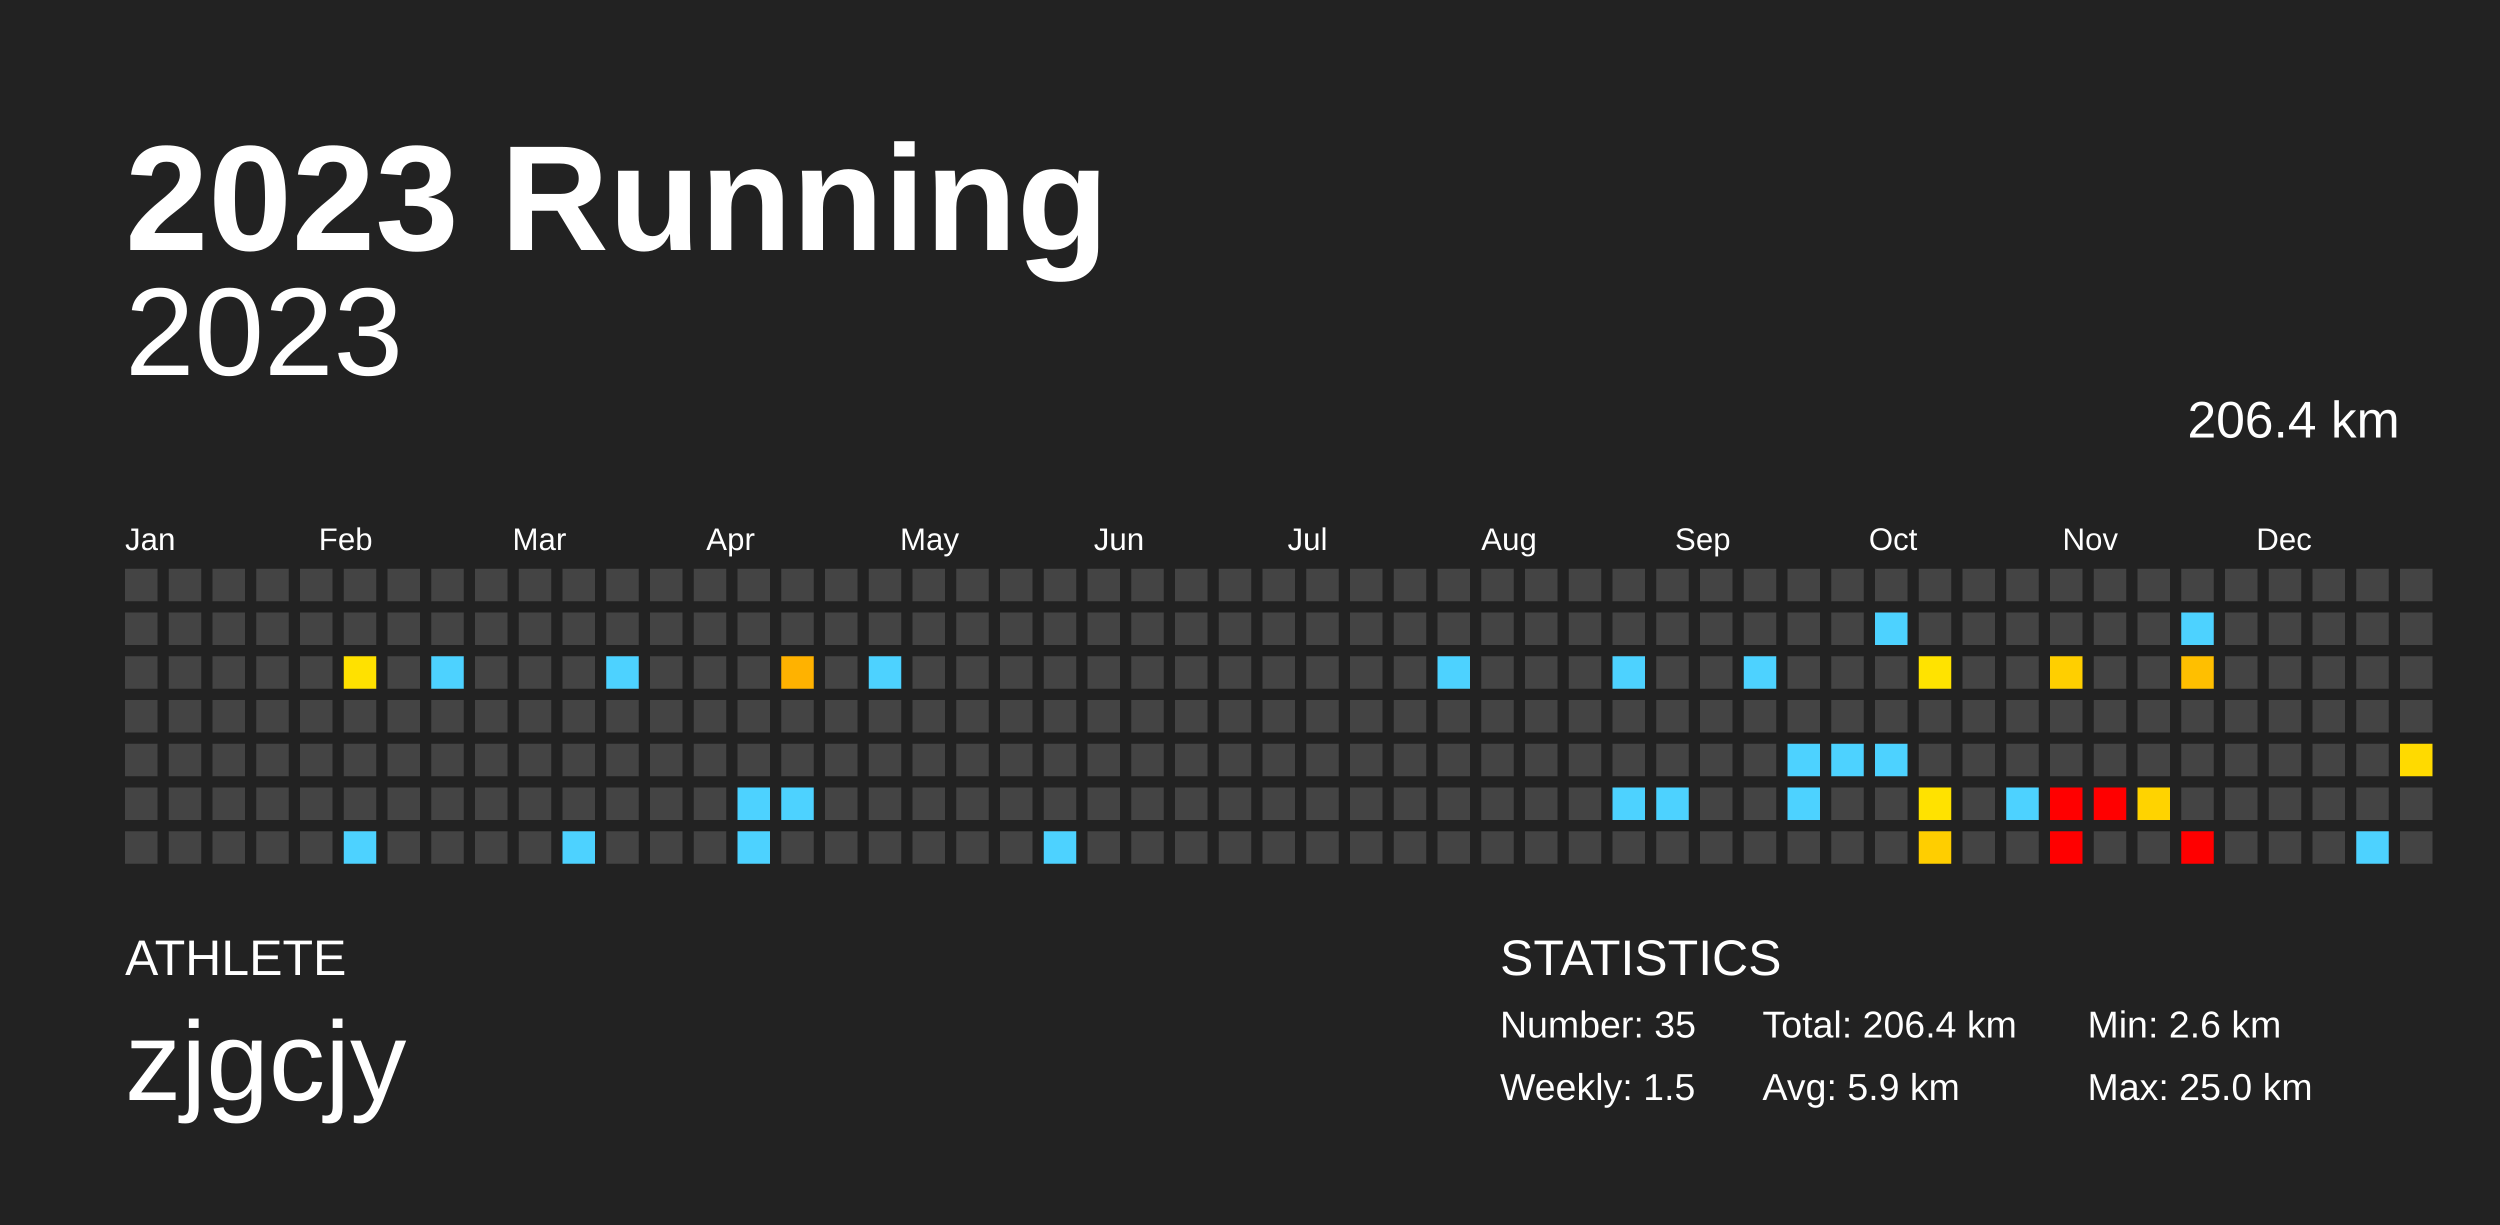
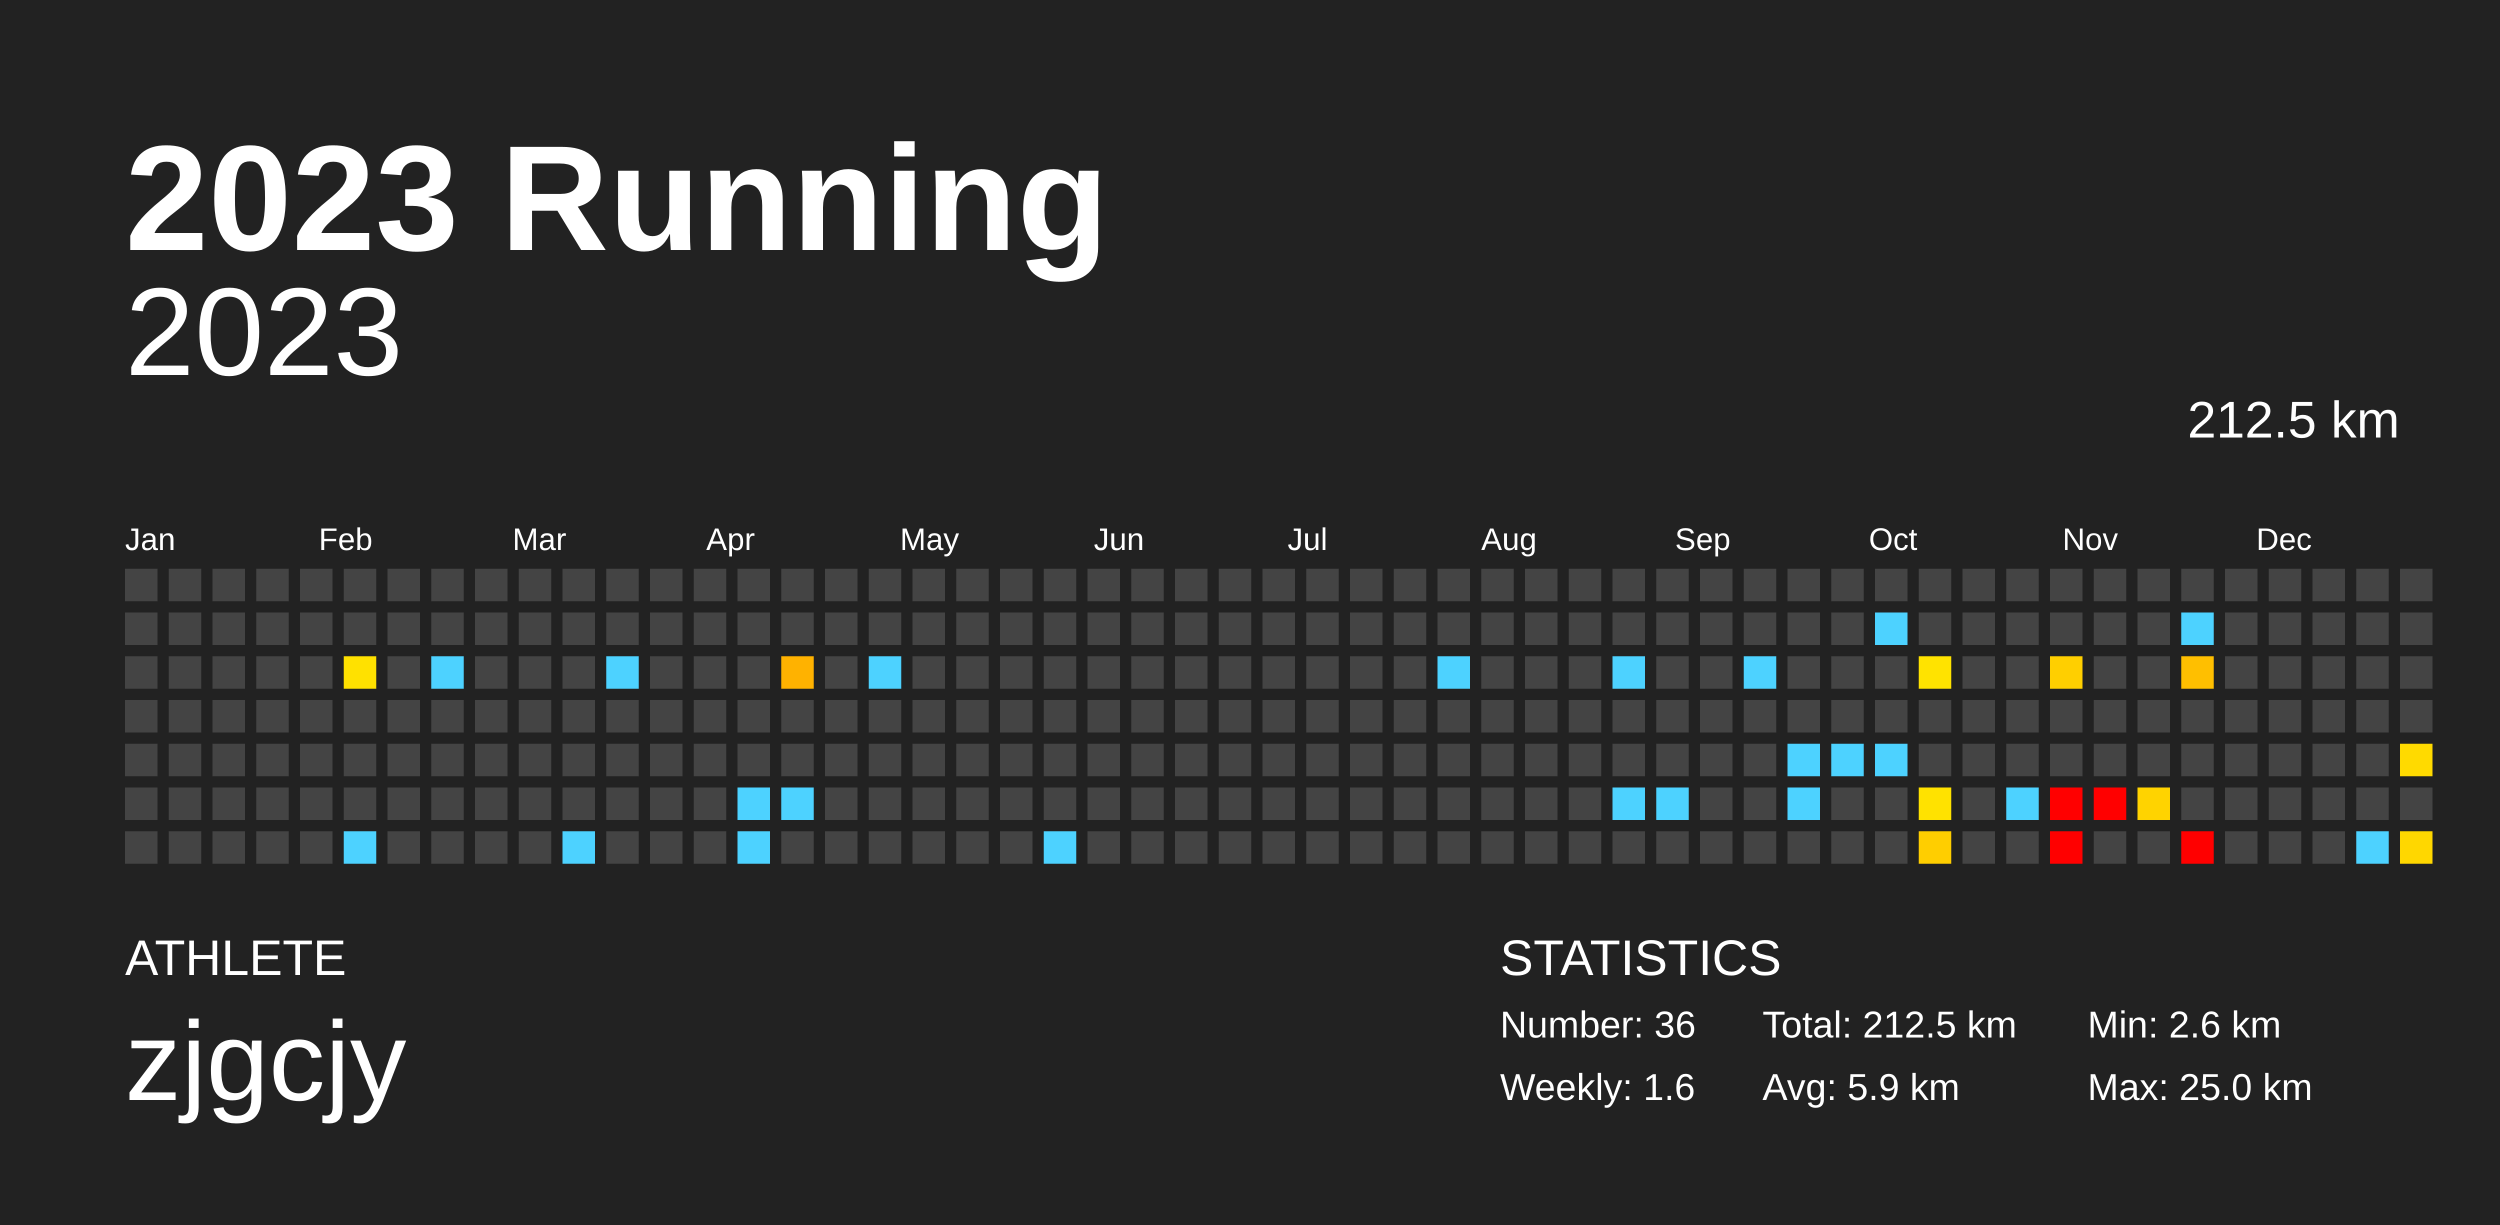
<svg xmlns="http://www.w3.org/2000/svg" baseProfile="full" height="98mm" version="1.1" viewBox="0,0,200,98" width="200mm">
  <defs />
  <rect fill="#222222" height="98" width="200" x="0" y="0" />
  <text fill="#FFFFFF" style="font-size:12px; font-family:Arial; font-weight:bold;" x="10" y="20">2023 Running</text>
  <text fill="#FFFFFF" style="font-size:4px; font-family:Arial" x="10" y="78">ATHLETE</text>
  <text fill="#FFFFFF" style="font-size:9px; font-family:Arial" x="10" y="88">zjgcjy</text>
  <text fill="#FFFFFF" style="font-size:4px; font-family:Arial" x="120" y="78">STATISTICS</text>
-   <text fill="#FFFFFF" style="font-size:3px; font-family:Arial" x="120" y="83">Number: 35</text>
-   <text fill="#FFFFFF" style="font-size:3px; font-family:Arial" x="120" y="88">Weekly: 1.5</text>
-   <text fill="#FFFFFF" style="font-size:3px; font-family:Arial" x="141" y="83">Total: 206.4 km</text>
+   <text fill="#FFFFFF" style="font-size:3px; font-family:Arial" x="120" y="83">Number: 36</text>
+   <text fill="#FFFFFF" style="font-size:3px; font-family:Arial" x="120" y="88">Weekly: 1.6</text>
+   <text fill="#FFFFFF" style="font-size:3px; font-family:Arial" x="141" y="83">Total: 212.5 km</text>
  <text fill="#FFFFFF" style="font-size:3px; font-family:Arial" x="141" y="88">Avg: 5.9 km</text>
  <text fill="#FFFFFF" style="font-size:3px; font-family:Arial" x="167" y="83">Min: 2.6 km</text>
  <text fill="#FFFFFF" style="font-size:3px; font-family:Arial" x="167" y="88">Max: 25.0 km</text>
  <text alignment-baseline="hanging" fill="#FFFFFF" style="font-size:10.0px; font-family:Arial;" x="10" y="30">2023</text>
-   <text alignment-baseline="hanging" fill="#FFFFFF" style="font-size:4.125px; font-family:Arial;" x="175" y="35">206.4 km</text>
+   <text alignment-baseline="hanging" fill="#FFFFFF" style="font-size:4.125px; font-family:Arial;" x="175" y="35">212.5 km</text>
  <text fill="#FFFFFF" style="font-size:2.5px; font-family:Arial" x="10.0" y="44">Jan</text>
  <text fill="#FFFFFF" style="font-size:2.5px; font-family:Arial" x="25.5" y="44">Feb</text>
  <text fill="#FFFFFF" style="font-size:2.5px; font-family:Arial" x="41.0" y="44">Mar</text>
  <text fill="#FFFFFF" style="font-size:2.5px; font-family:Arial" x="56.5" y="44">Apr</text>
  <text fill="#FFFFFF" style="font-size:2.5px; font-family:Arial" x="72.0" y="44">May</text>
  <text fill="#FFFFFF" style="font-size:2.5px; font-family:Arial" x="87.5" y="44">Jun</text>
  <text fill="#FFFFFF" style="font-size:2.5px; font-family:Arial" x="103.0" y="44">Jul</text>
  <text fill="#FFFFFF" style="font-size:2.5px; font-family:Arial" x="118.5" y="44">Aug</text>
  <text fill="#FFFFFF" style="font-size:2.5px; font-family:Arial" x="134.0" y="44">Sep</text>
  <text fill="#FFFFFF" style="font-size:2.5px; font-family:Arial" x="149.5" y="44">Oct</text>
  <text fill="#FFFFFF" style="font-size:2.5px; font-family:Arial" x="165.0" y="44">Nov</text>
  <text fill="#FFFFFF" style="font-size:2.5px; font-family:Arial" x="180.5" y="44">Dec</text>
  <rect fill="#444444" height="2.6" width="2.6" x="10.0" y="45.5" />
  <rect fill="#444444" height="2.6" width="2.6" x="10.0" y="49.0" />
  <rect fill="#444444" height="2.6" width="2.6" x="10.0" y="52.5" />
  <rect fill="#444444" height="2.6" width="2.6" x="10.0" y="56.0" />
  <rect fill="#444444" height="2.6" width="2.6" x="10.0" y="59.5" />
  <rect fill="#444444" height="2.6" width="2.6" x="10.0" y="63.0" />
  <rect fill="#444444" height="2.6" width="2.6" x="10.0" y="66.5" />
  <rect fill="#444444" height="2.6" width="2.6" x="13.5" y="45.5" />
  <rect fill="#444444" height="2.6" width="2.6" x="13.5" y="49.0" />
  <rect fill="#444444" height="2.6" width="2.6" x="13.5" y="52.5" />
  <rect fill="#444444" height="2.6" width="2.6" x="13.5" y="56.0" />
  <rect fill="#444444" height="2.6" width="2.6" x="13.5" y="59.5" />
  <rect fill="#444444" height="2.6" width="2.6" x="13.5" y="63.0" />
  <rect fill="#444444" height="2.6" width="2.6" x="13.5" y="66.5" />
  <rect fill="#444444" height="2.6" width="2.6" x="17.0" y="45.5" />
  <rect fill="#444444" height="2.6" width="2.6" x="17.0" y="49.0" />
  <rect fill="#444444" height="2.6" width="2.6" x="17.0" y="52.5" />
  <rect fill="#444444" height="2.6" width="2.6" x="17.0" y="56.0" />
  <rect fill="#444444" height="2.6" width="2.6" x="17.0" y="59.5" />
  <rect fill="#444444" height="2.6" width="2.6" x="17.0" y="63.0" />
  <rect fill="#444444" height="2.6" width="2.6" x="17.0" y="66.5" />
  <rect fill="#444444" height="2.6" width="2.6" x="20.5" y="45.5" />
  <rect fill="#444444" height="2.6" width="2.6" x="20.5" y="49.0" />
  <rect fill="#444444" height="2.6" width="2.6" x="20.5" y="52.5" />
  <rect fill="#444444" height="2.6" width="2.6" x="20.5" y="56.0" />
  <rect fill="#444444" height="2.6" width="2.6" x="20.5" y="59.5" />
  <rect fill="#444444" height="2.6" width="2.6" x="20.5" y="63.0" />
  <rect fill="#444444" height="2.6" width="2.6" x="20.5" y="66.5" />
  <rect fill="#444444" height="2.6" width="2.6" x="24.0" y="45.5" />
  <rect fill="#444444" height="2.6" width="2.6" x="24.0" y="49.0" />
  <rect fill="#444444" height="2.6" width="2.6" x="24.0" y="52.5" />
  <rect fill="#444444" height="2.6" width="2.6" x="24.0" y="56.0" />
  <rect fill="#444444" height="2.6" width="2.6" x="24.0" y="59.5" />
  <rect fill="#444444" height="2.6" width="2.6" x="24.0" y="63.0" />
  <rect fill="#444444" height="2.6" width="2.6" x="24.0" y="66.5" />
  <rect fill="#444444" height="2.6" width="2.6" x="27.5" y="45.5" />
  <rect fill="#444444" height="2.6" width="2.6" x="27.5" y="49.0" />
  <rect fill="#ffe100" height="2.6" width="2.6" x="27.5" y="52.5" />
  <rect fill="#444444" height="2.6" width="2.6" x="27.5" y="56.0" />
  <rect fill="#444444" height="2.6" width="2.6" x="27.5" y="59.5" />
  <rect fill="#444444" height="2.6" width="2.6" x="27.5" y="63.0" />
  <rect fill="#4dd2ff" height="2.6" width="2.6" x="27.5" y="66.5" />
  <rect fill="#444444" height="2.6" width="2.6" x="31.0" y="45.5" />
  <rect fill="#444444" height="2.6" width="2.6" x="31.0" y="49.0" />
  <rect fill="#444444" height="2.6" width="2.6" x="31.0" y="52.5" />
  <rect fill="#444444" height="2.6" width="2.6" x="31.0" y="56.0" />
  <rect fill="#444444" height="2.6" width="2.6" x="31.0" y="59.5" />
  <rect fill="#444444" height="2.6" width="2.6" x="31.0" y="63.0" />
  <rect fill="#444444" height="2.6" width="2.6" x="31.0" y="66.5" />
  <rect fill="#444444" height="2.6" width="2.6" x="34.5" y="45.5" />
  <rect fill="#444444" height="2.6" width="2.6" x="34.5" y="49.0" />
  <rect fill="#4dd2ff" height="2.6" width="2.6" x="34.5" y="52.5" />
  <rect fill="#444444" height="2.6" width="2.6" x="34.5" y="56.0" />
  <rect fill="#444444" height="2.6" width="2.6" x="34.5" y="59.5" />
  <rect fill="#444444" height="2.6" width="2.6" x="34.5" y="63.0" />
  <rect fill="#444444" height="2.6" width="2.6" x="34.5" y="66.5" />
  <rect fill="#444444" height="2.6" width="2.6" x="38.0" y="45.5" />
  <rect fill="#444444" height="2.6" width="2.6" x="38.0" y="49.0" />
  <rect fill="#444444" height="2.6" width="2.6" x="38.0" y="52.5" />
  <rect fill="#444444" height="2.6" width="2.6" x="38.0" y="56.0" />
  <rect fill="#444444" height="2.6" width="2.6" x="38.0" y="59.5" />
  <rect fill="#444444" height="2.6" width="2.6" x="38.0" y="63.0" />
  <rect fill="#444444" height="2.6" width="2.6" x="38.0" y="66.5" />
  <rect fill="#444444" height="2.6" width="2.6" x="41.5" y="45.5" />
  <rect fill="#444444" height="2.6" width="2.6" x="41.5" y="49.0" />
  <rect fill="#444444" height="2.6" width="2.6" x="41.5" y="52.5" />
  <rect fill="#444444" height="2.6" width="2.6" x="41.5" y="56.0" />
  <rect fill="#444444" height="2.6" width="2.6" x="41.5" y="59.5" />
  <rect fill="#444444" height="2.6" width="2.6" x="41.5" y="63.0" />
  <rect fill="#444444" height="2.6" width="2.6" x="41.5" y="66.5" />
  <rect fill="#444444" height="2.6" width="2.6" x="45.0" y="45.5" />
  <rect fill="#444444" height="2.6" width="2.6" x="45.0" y="49.0" />
  <rect fill="#444444" height="2.6" width="2.6" x="45.0" y="52.5" />
  <rect fill="#444444" height="2.6" width="2.6" x="45.0" y="56.0" />
  <rect fill="#444444" height="2.6" width="2.6" x="45.0" y="59.5" />
  <rect fill="#444444" height="2.6" width="2.6" x="45.0" y="63.0" />
  <rect fill="#4dd2ff" height="2.6" width="2.6" x="45.0" y="66.5" />
  <rect fill="#444444" height="2.6" width="2.6" x="48.5" y="45.5" />
  <rect fill="#444444" height="2.6" width="2.6" x="48.5" y="49.0" />
  <rect fill="#4dd2ff" height="2.6" width="2.6" x="48.5" y="52.5" />
  <rect fill="#444444" height="2.6" width="2.6" x="48.5" y="56.0" />
  <rect fill="#444444" height="2.6" width="2.6" x="48.5" y="59.5" />
  <rect fill="#444444" height="2.6" width="2.6" x="48.5" y="63.0" />
  <rect fill="#444444" height="2.6" width="2.6" x="48.5" y="66.5" />
  <rect fill="#444444" height="2.6" width="2.6" x="52.0" y="45.5" />
  <rect fill="#444444" height="2.6" width="2.6" x="52.0" y="49.0" />
  <rect fill="#444444" height="2.6" width="2.6" x="52.0" y="52.5" />
  <rect fill="#444444" height="2.6" width="2.6" x="52.0" y="56.0" />
  <rect fill="#444444" height="2.6" width="2.6" x="52.0" y="59.5" />
  <rect fill="#444444" height="2.6" width="2.6" x="52.0" y="63.0" />
  <rect fill="#444444" height="2.6" width="2.6" x="52.0" y="66.5" />
  <rect fill="#444444" height="2.6" width="2.6" x="55.5" y="45.5" />
  <rect fill="#444444" height="2.6" width="2.6" x="55.5" y="49.0" />
  <rect fill="#444444" height="2.6" width="2.6" x="55.5" y="52.5" />
  <rect fill="#444444" height="2.6" width="2.6" x="55.5" y="56.0" />
  <rect fill="#444444" height="2.6" width="2.6" x="55.5" y="59.5" />
  <rect fill="#444444" height="2.6" width="2.6" x="55.5" y="63.0" />
  <rect fill="#444444" height="2.6" width="2.6" x="55.5" y="66.5" />
  <rect fill="#444444" height="2.6" width="2.6" x="59.0" y="45.5" />
  <rect fill="#444444" height="2.6" width="2.6" x="59.0" y="49.0" />
  <rect fill="#444444" height="2.6" width="2.6" x="59.0" y="52.5" />
  <rect fill="#444444" height="2.6" width="2.6" x="59.0" y="56.0" />
  <rect fill="#444444" height="2.6" width="2.6" x="59.0" y="59.5" />
  <rect fill="#4dd2ff" height="2.6" width="2.6" x="59.0" y="63.0" />
  <rect fill="#4dd2ff" height="2.6" width="2.6" x="59.0" y="66.5" />
  <rect fill="#444444" height="2.6" width="2.6" x="62.5" y="45.5" />
  <rect fill="#444444" height="2.6" width="2.6" x="62.5" y="49.0" />
  <rect fill="#ffb200" height="2.6" width="2.6" x="62.5" y="52.5" />
  <rect fill="#444444" height="2.6" width="2.6" x="62.5" y="56.0" />
  <rect fill="#444444" height="2.6" width="2.6" x="62.5" y="59.5" />
  <rect fill="#4dd2ff" height="2.6" width="2.6" x="62.5" y="63.0" />
  <rect fill="#444444" height="2.6" width="2.6" x="62.5" y="66.5" />
  <rect fill="#444444" height="2.6" width="2.6" x="66.0" y="45.5" />
  <rect fill="#444444" height="2.6" width="2.6" x="66.0" y="49.0" />
  <rect fill="#444444" height="2.6" width="2.6" x="66.0" y="52.5" />
  <rect fill="#444444" height="2.6" width="2.6" x="66.0" y="56.0" />
  <rect fill="#444444" height="2.6" width="2.6" x="66.0" y="59.5" />
  <rect fill="#444444" height="2.6" width="2.6" x="66.0" y="63.0" />
  <rect fill="#444444" height="2.6" width="2.6" x="66.0" y="66.5" />
  <rect fill="#444444" height="2.6" width="2.6" x="69.5" y="45.5" />
  <rect fill="#444444" height="2.6" width="2.6" x="69.5" y="49.0" />
  <rect fill="#4dd2ff" height="2.6" width="2.6" x="69.5" y="52.5" />
  <rect fill="#444444" height="2.6" width="2.6" x="69.5" y="56.0" />
  <rect fill="#444444" height="2.6" width="2.6" x="69.5" y="59.5" />
  <rect fill="#444444" height="2.6" width="2.6" x="69.5" y="63.0" />
  <rect fill="#444444" height="2.6" width="2.6" x="69.5" y="66.5" />
  <rect fill="#444444" height="2.6" width="2.6" x="73.0" y="45.5" />
  <rect fill="#444444" height="2.6" width="2.6" x="73.0" y="49.0" />
  <rect fill="#444444" height="2.6" width="2.6" x="73.0" y="52.5" />
  <rect fill="#444444" height="2.6" width="2.6" x="73.0" y="56.0" />
  <rect fill="#444444" height="2.6" width="2.6" x="73.0" y="59.5" />
  <rect fill="#444444" height="2.6" width="2.6" x="73.0" y="63.0" />
  <rect fill="#444444" height="2.6" width="2.6" x="73.0" y="66.5" />
  <rect fill="#444444" height="2.6" width="2.6" x="76.5" y="45.5" />
  <rect fill="#444444" height="2.6" width="2.6" x="76.5" y="49.0" />
  <rect fill="#444444" height="2.6" width="2.6" x="76.5" y="52.5" />
  <rect fill="#444444" height="2.6" width="2.6" x="76.5" y="56.0" />
  <rect fill="#444444" height="2.6" width="2.6" x="76.5" y="59.5" />
  <rect fill="#444444" height="2.6" width="2.6" x="76.5" y="63.0" />
  <rect fill="#444444" height="2.6" width="2.6" x="76.5" y="66.5" />
  <rect fill="#444444" height="2.6" width="2.6" x="80.0" y="45.5" />
  <rect fill="#444444" height="2.6" width="2.6" x="80.0" y="49.0" />
  <rect fill="#444444" height="2.6" width="2.6" x="80.0" y="52.5" />
  <rect fill="#444444" height="2.6" width="2.6" x="80.0" y="56.0" />
  <rect fill="#444444" height="2.6" width="2.6" x="80.0" y="59.5" />
  <rect fill="#444444" height="2.6" width="2.6" x="80.0" y="63.0" />
  <rect fill="#444444" height="2.6" width="2.6" x="80.0" y="66.5" />
  <rect fill="#444444" height="2.6" width="2.6" x="83.5" y="45.5" />
  <rect fill="#444444" height="2.6" width="2.6" x="83.5" y="49.0" />
  <rect fill="#444444" height="2.6" width="2.6" x="83.5" y="52.5" />
  <rect fill="#444444" height="2.6" width="2.6" x="83.5" y="56.0" />
  <rect fill="#444444" height="2.6" width="2.6" x="83.5" y="59.5" />
  <rect fill="#444444" height="2.6" width="2.6" x="83.5" y="63.0" />
  <rect fill="#4dd2ff" height="2.6" width="2.6" x="83.5" y="66.5" />
  <rect fill="#444444" height="2.6" width="2.6" x="87.0" y="45.5" />
  <rect fill="#444444" height="2.6" width="2.6" x="87.0" y="49.0" />
  <rect fill="#444444" height="2.6" width="2.6" x="87.0" y="52.5" />
  <rect fill="#444444" height="2.6" width="2.6" x="87.0" y="56.0" />
  <rect fill="#444444" height="2.6" width="2.6" x="87.0" y="59.5" />
  <rect fill="#444444" height="2.6" width="2.6" x="87.0" y="63.0" />
  <rect fill="#444444" height="2.6" width="2.6" x="87.0" y="66.5" />
  <rect fill="#444444" height="2.6" width="2.6" x="90.5" y="45.5" />
  <rect fill="#444444" height="2.6" width="2.6" x="90.5" y="49.0" />
  <rect fill="#444444" height="2.6" width="2.6" x="90.5" y="52.5" />
  <rect fill="#444444" height="2.6" width="2.6" x="90.5" y="56.0" />
  <rect fill="#444444" height="2.6" width="2.6" x="90.5" y="59.5" />
  <rect fill="#444444" height="2.6" width="2.6" x="90.5" y="63.0" />
  <rect fill="#444444" height="2.6" width="2.6" x="90.5" y="66.5" />
  <rect fill="#444444" height="2.6" width="2.6" x="94.0" y="45.5" />
  <rect fill="#444444" height="2.6" width="2.6" x="94.0" y="49.0" />
  <rect fill="#444444" height="2.6" width="2.6" x="94.0" y="52.5" />
  <rect fill="#444444" height="2.6" width="2.6" x="94.0" y="56.0" />
  <rect fill="#444444" height="2.6" width="2.6" x="94.0" y="59.5" />
  <rect fill="#444444" height="2.6" width="2.6" x="94.0" y="63.0" />
  <rect fill="#444444" height="2.6" width="2.6" x="94.0" y="66.5" />
  <rect fill="#444444" height="2.6" width="2.6" x="97.5" y="45.5" />
  <rect fill="#444444" height="2.6" width="2.6" x="97.5" y="49.0" />
  <rect fill="#444444" height="2.6" width="2.6" x="97.5" y="52.5" />
  <rect fill="#444444" height="2.6" width="2.6" x="97.5" y="56.0" />
  <rect fill="#444444" height="2.6" width="2.6" x="97.5" y="59.5" />
  <rect fill="#444444" height="2.6" width="2.6" x="97.5" y="63.0" />
  <rect fill="#444444" height="2.6" width="2.6" x="97.5" y="66.5" />
  <rect fill="#444444" height="2.6" width="2.6" x="101.0" y="45.5" />
  <rect fill="#444444" height="2.6" width="2.6" x="101.0" y="49.0" />
  <rect fill="#444444" height="2.6" width="2.6" x="101.0" y="52.5" />
  <rect fill="#444444" height="2.6" width="2.6" x="101.0" y="56.0" />
  <rect fill="#444444" height="2.6" width="2.6" x="101.0" y="59.5" />
  <rect fill="#444444" height="2.6" width="2.6" x="101.0" y="63.0" />
  <rect fill="#444444" height="2.6" width="2.6" x="101.0" y="66.5" />
  <rect fill="#444444" height="2.6" width="2.6" x="104.5" y="45.5" />
  <rect fill="#444444" height="2.6" width="2.6" x="104.5" y="49.0" />
  <rect fill="#444444" height="2.6" width="2.6" x="104.5" y="52.5" />
  <rect fill="#444444" height="2.6" width="2.6" x="104.5" y="56.0" />
  <rect fill="#444444" height="2.6" width="2.6" x="104.5" y="59.5" />
  <rect fill="#444444" height="2.6" width="2.6" x="104.5" y="63.0" />
  <rect fill="#444444" height="2.6" width="2.6" x="104.5" y="66.5" />
  <rect fill="#444444" height="2.6" width="2.6" x="108.0" y="45.5" />
  <rect fill="#444444" height="2.6" width="2.6" x="108.0" y="49.0" />
  <rect fill="#444444" height="2.6" width="2.6" x="108.0" y="52.5" />
  <rect fill="#444444" height="2.6" width="2.6" x="108.0" y="56.0" />
  <rect fill="#444444" height="2.6" width="2.6" x="108.0" y="59.5" />
  <rect fill="#444444" height="2.6" width="2.6" x="108.0" y="63.0" />
  <rect fill="#444444" height="2.6" width="2.6" x="108.0" y="66.5" />
  <rect fill="#444444" height="2.6" width="2.6" x="111.5" y="45.5" />
  <rect fill="#444444" height="2.6" width="2.6" x="111.5" y="49.0" />
  <rect fill="#444444" height="2.6" width="2.6" x="111.5" y="52.5" />
  <rect fill="#444444" height="2.6" width="2.6" x="111.5" y="56.0" />
  <rect fill="#444444" height="2.6" width="2.6" x="111.5" y="59.5" />
  <rect fill="#444444" height="2.6" width="2.6" x="111.5" y="63.0" />
  <rect fill="#444444" height="2.6" width="2.6" x="111.5" y="66.5" />
  <rect fill="#444444" height="2.6" width="2.6" x="115.0" y="45.5" />
  <rect fill="#444444" height="2.6" width="2.6" x="115.0" y="49.0" />
  <rect fill="#4dd2ff" height="2.6" width="2.6" x="115.0" y="52.5" />
  <rect fill="#444444" height="2.6" width="2.6" x="115.0" y="56.0" />
  <rect fill="#444444" height="2.6" width="2.6" x="115.0" y="59.5" />
  <rect fill="#444444" height="2.6" width="2.6" x="115.0" y="63.0" />
  <rect fill="#444444" height="2.6" width="2.6" x="115.0" y="66.5" />
  <rect fill="#444444" height="2.6" width="2.6" x="118.5" y="45.5" />
  <rect fill="#444444" height="2.6" width="2.6" x="118.5" y="49.0" />
  <rect fill="#444444" height="2.6" width="2.6" x="118.5" y="52.5" />
  <rect fill="#444444" height="2.6" width="2.6" x="118.5" y="56.0" />
  <rect fill="#444444" height="2.6" width="2.6" x="118.5" y="59.5" />
  <rect fill="#444444" height="2.6" width="2.6" x="118.5" y="63.0" />
  <rect fill="#444444" height="2.6" width="2.6" x="118.5" y="66.5" />
  <rect fill="#444444" height="2.6" width="2.6" x="122.0" y="45.5" />
  <rect fill="#444444" height="2.6" width="2.6" x="122.0" y="49.0" />
  <rect fill="#444444" height="2.6" width="2.6" x="122.0" y="52.5" />
  <rect fill="#444444" height="2.6" width="2.6" x="122.0" y="56.0" />
  <rect fill="#444444" height="2.6" width="2.6" x="122.0" y="59.5" />
  <rect fill="#444444" height="2.6" width="2.6" x="122.0" y="63.0" />
  <rect fill="#444444" height="2.6" width="2.6" x="122.0" y="66.5" />
  <rect fill="#444444" height="2.6" width="2.6" x="125.5" y="45.5" />
  <rect fill="#444444" height="2.6" width="2.6" x="125.5" y="49.0" />
  <rect fill="#444444" height="2.6" width="2.6" x="125.5" y="52.5" />
  <rect fill="#444444" height="2.6" width="2.6" x="125.5" y="56.0" />
  <rect fill="#444444" height="2.6" width="2.6" x="125.5" y="59.5" />
  <rect fill="#444444" height="2.6" width="2.6" x="125.5" y="63.0" />
  <rect fill="#444444" height="2.6" width="2.6" x="125.5" y="66.5" />
  <rect fill="#444444" height="2.6" width="2.6" x="129.0" y="45.5" />
  <rect fill="#444444" height="2.6" width="2.6" x="129.0" y="49.0" />
  <rect fill="#4dd2ff" height="2.6" width="2.6" x="129.0" y="52.5" />
  <rect fill="#444444" height="2.6" width="2.6" x="129.0" y="56.0" />
  <rect fill="#444444" height="2.6" width="2.6" x="129.0" y="59.5" />
  <rect fill="#4dd2ff" height="2.6" width="2.6" x="129.0" y="63.0" />
  <rect fill="#444444" height="2.6" width="2.6" x="129.0" y="66.5" />
  <rect fill="#444444" height="2.6" width="2.6" x="132.5" y="45.5" />
  <rect fill="#444444" height="2.6" width="2.6" x="132.5" y="49.0" />
  <rect fill="#444444" height="2.6" width="2.6" x="132.5" y="52.5" />
  <rect fill="#444444" height="2.6" width="2.6" x="132.5" y="56.0" />
  <rect fill="#444444" height="2.6" width="2.6" x="132.5" y="59.5" />
  <rect fill="#4dd2ff" height="2.6" width="2.6" x="132.5" y="63.0" />
  <rect fill="#444444" height="2.6" width="2.6" x="132.5" y="66.5" />
  <rect fill="#444444" height="2.6" width="2.6" x="136.0" y="45.5" />
  <rect fill="#444444" height="2.6" width="2.6" x="136.0" y="49.0" />
  <rect fill="#444444" height="2.6" width="2.6" x="136.0" y="52.5" />
  <rect fill="#444444" height="2.6" width="2.6" x="136.0" y="56.0" />
  <rect fill="#444444" height="2.6" width="2.6" x="136.0" y="59.5" />
  <rect fill="#444444" height="2.6" width="2.6" x="136.0" y="63.0" />
  <rect fill="#444444" height="2.6" width="2.6" x="136.0" y="66.5" />
  <rect fill="#444444" height="2.6" width="2.6" x="139.5" y="45.5" />
  <rect fill="#444444" height="2.6" width="2.6" x="139.5" y="49.0" />
  <rect fill="#4dd2ff" height="2.6" width="2.6" x="139.5" y="52.5" />
  <rect fill="#444444" height="2.6" width="2.6" x="139.5" y="56.0" />
  <rect fill="#444444" height="2.6" width="2.6" x="139.5" y="59.5" />
  <rect fill="#444444" height="2.6" width="2.6" x="139.5" y="63.0" />
  <rect fill="#444444" height="2.6" width="2.6" x="139.5" y="66.5" />
  <rect fill="#444444" height="2.6" width="2.6" x="143.0" y="45.5" />
  <rect fill="#444444" height="2.6" width="2.6" x="143.0" y="49.0" />
  <rect fill="#444444" height="2.6" width="2.6" x="143.0" y="52.5" />
  <rect fill="#444444" height="2.6" width="2.6" x="143.0" y="56.0" />
  <rect fill="#4dd2ff" height="2.6" width="2.6" x="143.0" y="59.5" />
  <rect fill="#4dd2ff" height="2.6" width="2.6" x="143.0" y="63.0" />
  <rect fill="#444444" height="2.6" width="2.6" x="143.0" y="66.5" />
  <rect fill="#444444" height="2.6" width="2.6" x="146.5" y="45.5" />
  <rect fill="#444444" height="2.6" width="2.6" x="146.5" y="49.0" />
  <rect fill="#444444" height="2.6" width="2.6" x="146.5" y="52.5" />
  <rect fill="#444444" height="2.6" width="2.6" x="146.5" y="56.0" />
  <rect fill="#4dd2ff" height="2.6" width="2.6" x="146.5" y="59.5" />
  <rect fill="#444444" height="2.6" width="2.6" x="146.5" y="63.0" />
  <rect fill="#444444" height="2.6" width="2.6" x="146.5" y="66.5" />
  <rect fill="#444444" height="2.6" width="2.6" x="150.0" y="45.5" />
  <rect fill="#4dd2ff" height="2.6" width="2.6" x="150.0" y="49.0" />
  <rect fill="#444444" height="2.6" width="2.6" x="150.0" y="52.5" />
  <rect fill="#444444" height="2.6" width="2.6" x="150.0" y="56.0" />
  <rect fill="#4dd2ff" height="2.6" width="2.6" x="150.0" y="59.5" />
  <rect fill="#444444" height="2.6" width="2.6" x="150.0" y="63.0" />
  <rect fill="#444444" height="2.6" width="2.6" x="150.0" y="66.5" />
  <rect fill="#444444" height="2.6" width="2.6" x="153.5" y="45.5" />
  <rect fill="#444444" height="2.6" width="2.6" x="153.5" y="49.0" />
  <rect fill="#ffe300" height="2.6" width="2.6" x="153.5" y="52.5" />
  <rect fill="#444444" height="2.6" width="2.6" x="153.5" y="56.0" />
  <rect fill="#444444" height="2.6" width="2.6" x="153.5" y="59.5" />
  <rect fill="#ffe200" height="2.6" width="2.6" x="153.5" y="63.0" />
  <rect fill="#ffce00" height="2.6" width="2.6" x="153.5" y="66.5" />
  <rect fill="#444444" height="2.6" width="2.6" x="157.0" y="45.5" />
  <rect fill="#444444" height="2.6" width="2.6" x="157.0" y="49.0" />
  <rect fill="#444444" height="2.6" width="2.6" x="157.0" y="52.5" />
  <rect fill="#444444" height="2.6" width="2.6" x="157.0" y="56.0" />
  <rect fill="#444444" height="2.6" width="2.6" x="157.0" y="59.5" />
  <rect fill="#444444" height="2.6" width="2.6" x="157.0" y="63.0" />
  <rect fill="#444444" height="2.6" width="2.6" x="157.0" y="66.5" />
  <rect fill="#444444" height="2.6" width="2.6" x="160.5" y="45.5" />
  <rect fill="#444444" height="2.6" width="2.6" x="160.5" y="49.0" />
  <rect fill="#444444" height="2.6" width="2.6" x="160.5" y="52.5" />
  <rect fill="#444444" height="2.6" width="2.6" x="160.5" y="56.0" />
  <rect fill="#444444" height="2.6" width="2.6" x="160.5" y="59.5" />
  <rect fill="#4dd2ff" height="2.6" width="2.6" x="160.5" y="63.0" />
  <rect fill="#444444" height="2.6" width="2.6" x="160.5" y="66.5" />
  <rect fill="#444444" height="2.6" width="2.6" x="164.0" y="45.5" />
  <rect fill="#444444" height="2.6" width="2.6" x="164.0" y="49.0" />
  <rect fill="#ffcf00" height="2.6" width="2.6" x="164.0" y="52.5" />
  <rect fill="#444444" height="2.6" width="2.6" x="164.0" y="56.0" />
  <rect fill="#444444" height="2.6" width="2.6" x="164.0" y="59.5" />
  <rect fill="red" height="2.6" width="2.6" x="164.0" y="63.0" />
  <rect fill="red" height="2.6" width="2.6" x="164.0" y="66.5" />
  <rect fill="#444444" height="2.6" width="2.6" x="167.5" y="45.5" />
  <rect fill="#444444" height="2.6" width="2.6" x="167.5" y="49.0" />
  <rect fill="#444444" height="2.6" width="2.6" x="167.5" y="52.5" />
  <rect fill="#444444" height="2.6" width="2.6" x="167.5" y="56.0" />
  <rect fill="#444444" height="2.6" width="2.6" x="167.5" y="59.5" />
  <rect fill="red" height="2.6" width="2.6" x="167.5" y="63.0" />
  <rect fill="#444444" height="2.6" width="2.6" x="167.5" y="66.5" />
  <rect fill="#444444" height="2.6" width="2.6" x="171.0" y="45.5" />
  <rect fill="#444444" height="2.6" width="2.6" x="171.0" y="49.0" />
  <rect fill="#444444" height="2.6" width="2.6" x="171.0" y="52.5" />
  <rect fill="#444444" height="2.6" width="2.6" x="171.0" y="56.0" />
  <rect fill="#444444" height="2.6" width="2.6" x="171.0" y="59.5" />
  <rect fill="#ffd300" height="2.6" width="2.6" x="171.0" y="63.0" />
  <rect fill="#444444" height="2.6" width="2.6" x="171.0" y="66.5" />
  <rect fill="#444444" height="2.6" width="2.6" x="174.5" y="45.5" />
  <rect fill="#4dd2ff" height="2.6" width="2.6" x="174.5" y="49.0" />
  <rect fill="#ffbf00" height="2.6" width="2.6" x="174.5" y="52.5" />
  <rect fill="#444444" height="2.6" width="2.6" x="174.5" y="56.0" />
  <rect fill="#444444" height="2.6" width="2.6" x="174.5" y="59.5" />
  <rect fill="#444444" height="2.6" width="2.6" x="174.5" y="63.0" />
  <rect fill="red" height="2.6" width="2.6" x="174.5" y="66.5" />
  <rect fill="#444444" height="2.6" width="2.6" x="178.0" y="45.5" />
  <rect fill="#444444" height="2.6" width="2.6" x="178.0" y="49.0" />
  <rect fill="#444444" height="2.6" width="2.6" x="178.0" y="52.5" />
  <rect fill="#444444" height="2.6" width="2.6" x="178.0" y="56.0" />
  <rect fill="#444444" height="2.6" width="2.6" x="178.0" y="59.5" />
  <rect fill="#444444" height="2.6" width="2.6" x="178.0" y="63.0" />
  <rect fill="#444444" height="2.6" width="2.6" x="178.0" y="66.5" />
  <rect fill="#444444" height="2.6" width="2.6" x="181.5" y="45.5" />
  <rect fill="#444444" height="2.6" width="2.6" x="181.5" y="49.0" />
  <rect fill="#444444" height="2.6" width="2.6" x="181.5" y="52.5" />
  <rect fill="#444444" height="2.6" width="2.6" x="181.5" y="56.0" />
  <rect fill="#444444" height="2.6" width="2.6" x="181.5" y="59.5" />
  <rect fill="#444444" height="2.6" width="2.6" x="181.5" y="63.0" />
  <rect fill="#444444" height="2.6" width="2.6" x="181.5" y="66.5" />
  <rect fill="#444444" height="2.6" width="2.6" x="185.0" y="45.5" />
  <rect fill="#444444" height="2.6" width="2.6" x="185.0" y="49.0" />
  <rect fill="#444444" height="2.6" width="2.6" x="185.0" y="52.5" />
  <rect fill="#444444" height="2.6" width="2.6" x="185.0" y="56.0" />
  <rect fill="#444444" height="2.6" width="2.6" x="185.0" y="59.5" />
  <rect fill="#444444" height="2.6" width="2.6" x="185.0" y="63.0" />
  <rect fill="#444444" height="2.6" width="2.6" x="185.0" y="66.5" />
  <rect fill="#444444" height="2.6" width="2.6" x="188.5" y="45.5" />
  <rect fill="#444444" height="2.6" width="2.6" x="188.5" y="49.0" />
  <rect fill="#444444" height="2.6" width="2.6" x="188.5" y="52.5" />
  <rect fill="#444444" height="2.6" width="2.6" x="188.5" y="56.0" />
  <rect fill="#444444" height="2.6" width="2.6" x="188.5" y="59.5" />
  <rect fill="#444444" height="2.6" width="2.6" x="188.5" y="63.0" />
  <rect fill="#4dd2ff" height="2.6" width="2.6" x="188.5" y="66.5" />
  <rect fill="#444444" height="2.6" width="2.6" x="192.0" y="45.5" />
  <rect fill="#444444" height="2.6" width="2.6" x="192.0" y="49.0" />
  <rect fill="#444444" height="2.6" width="2.6" x="192.0" y="52.5" />
  <rect fill="#444444" height="2.6" width="2.6" x="192.0" y="56.0" />
  <rect fill="#ffda00" height="2.6" width="2.6" x="192.0" y="59.5" />
  <rect fill="#444444" height="2.6" width="2.6" x="192.0" y="63.0" />
-   <rect fill="#444444" height="2.6" width="2.6" x="192.0" y="66.5" />
+   <rect fill="#ffd700" height="2.6" width="2.6" x="192.0" y="66.5" />
</svg>
